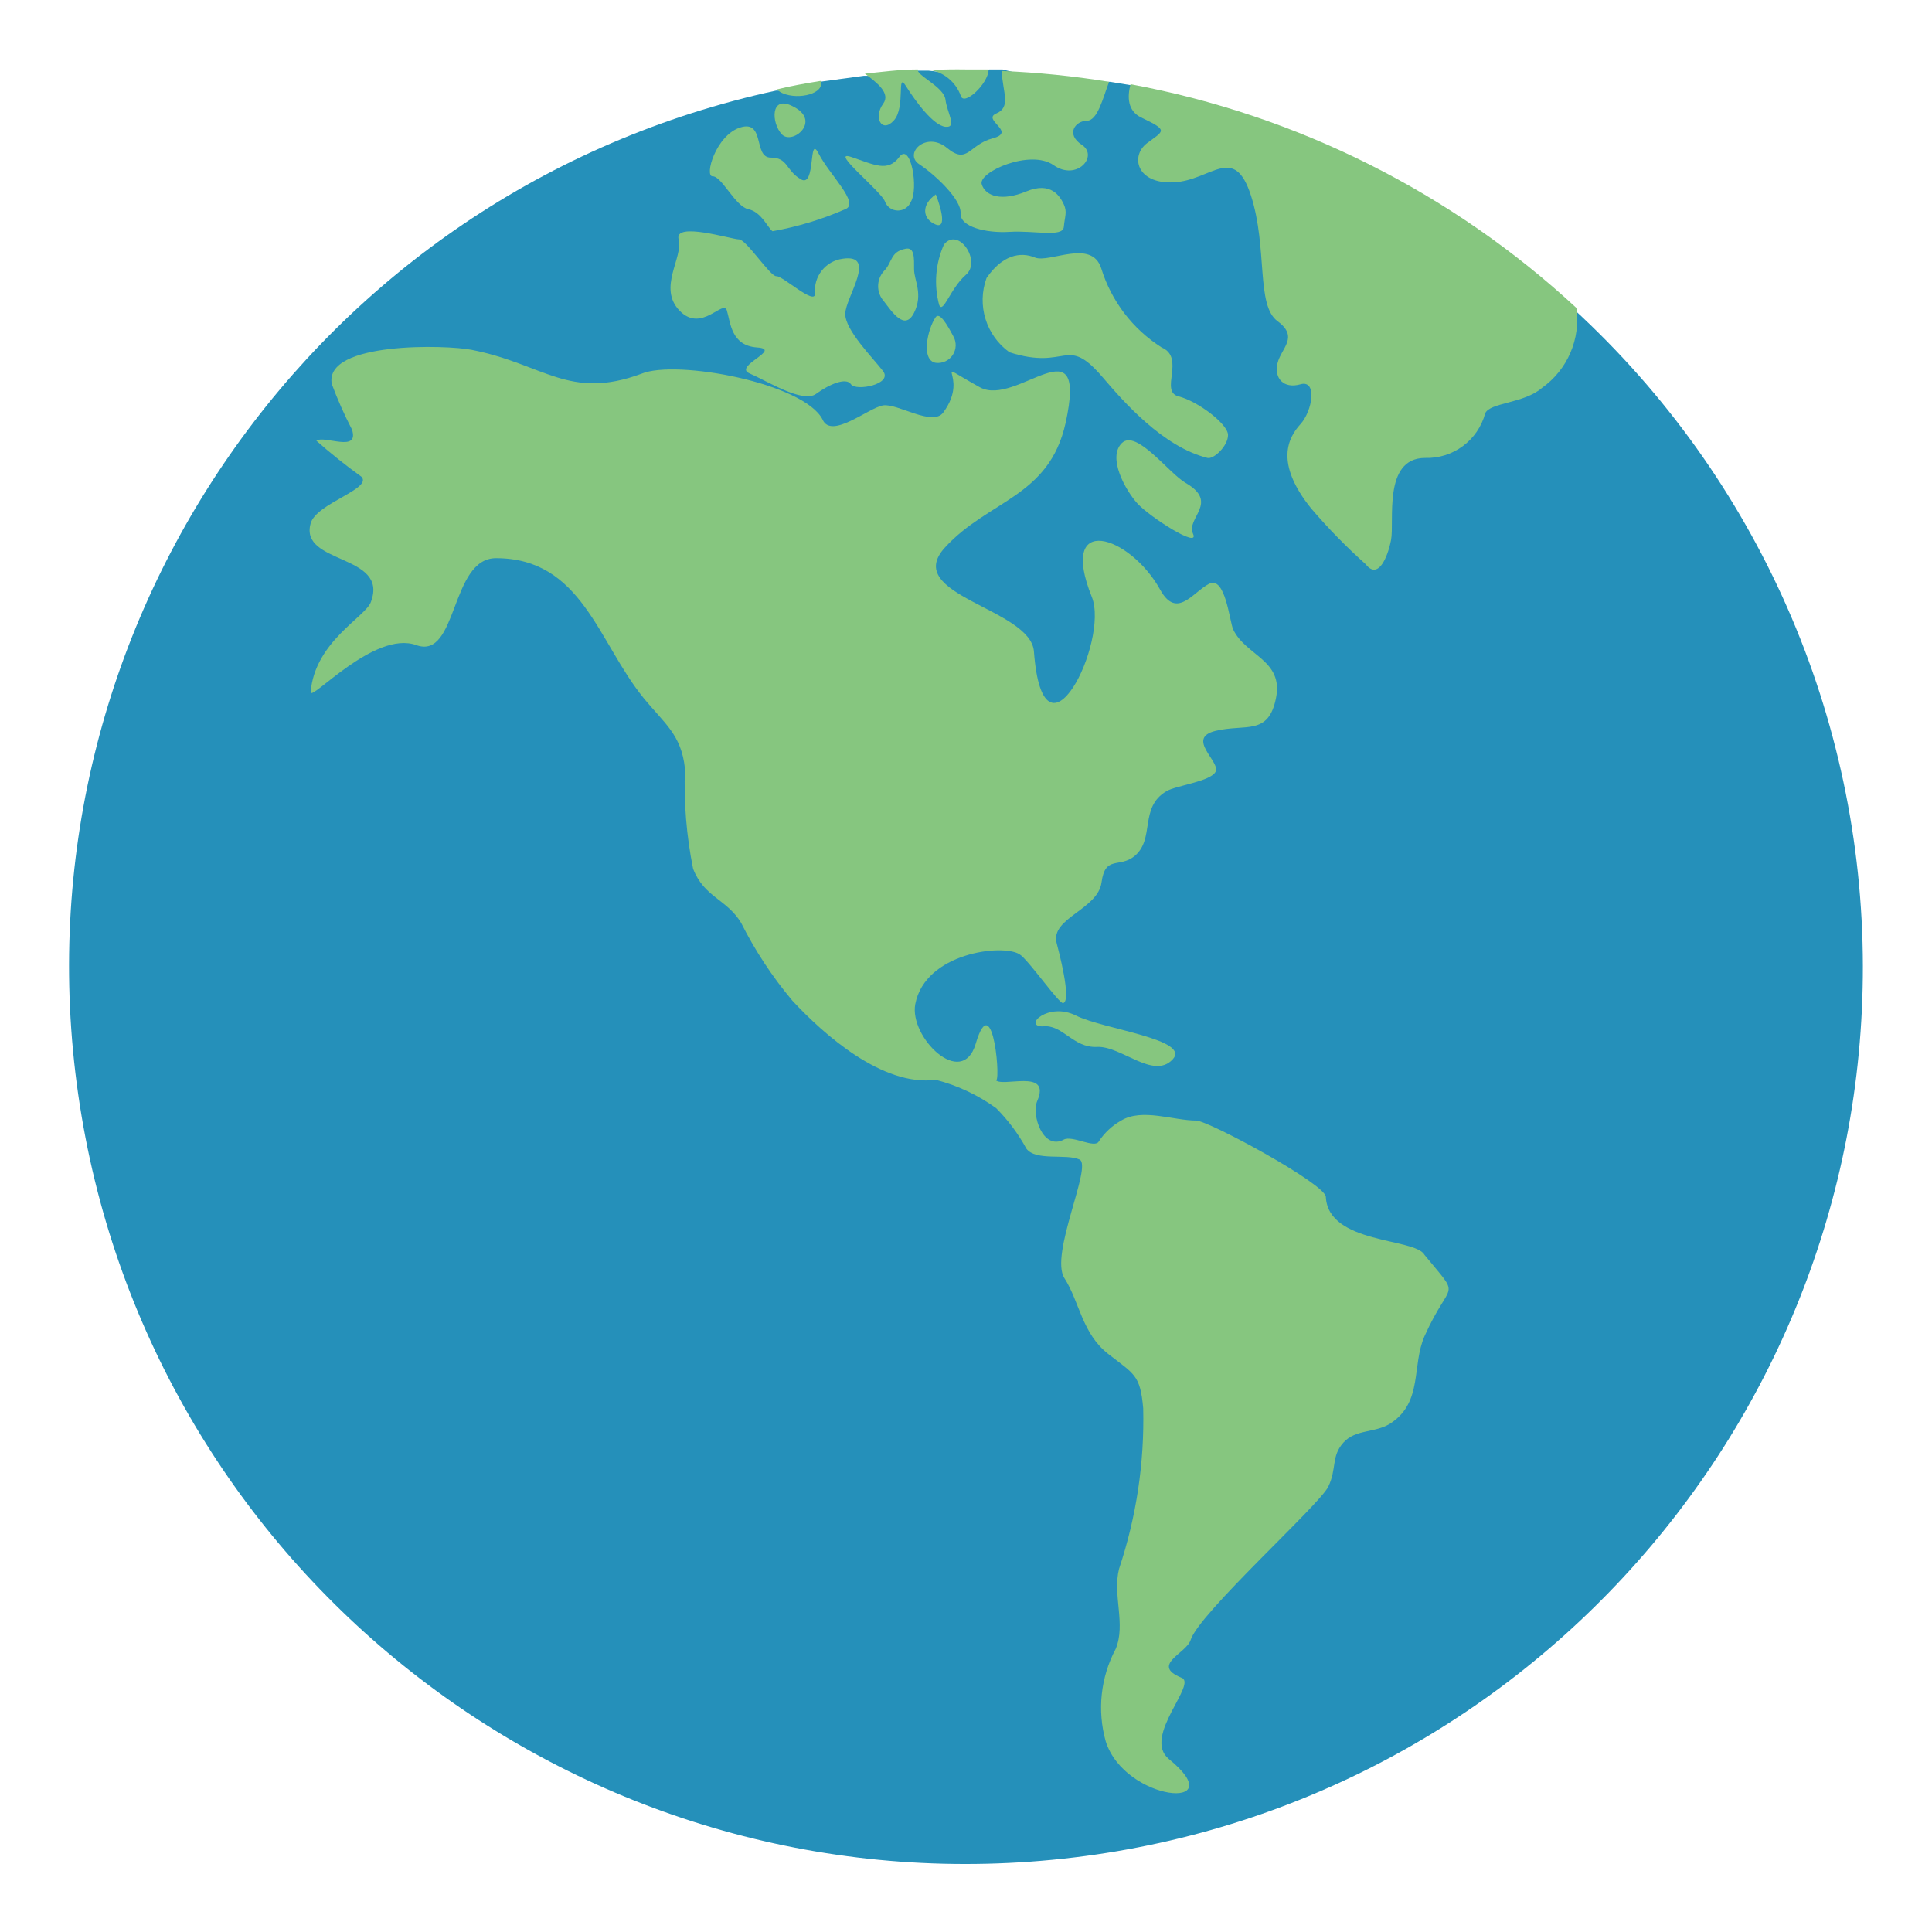
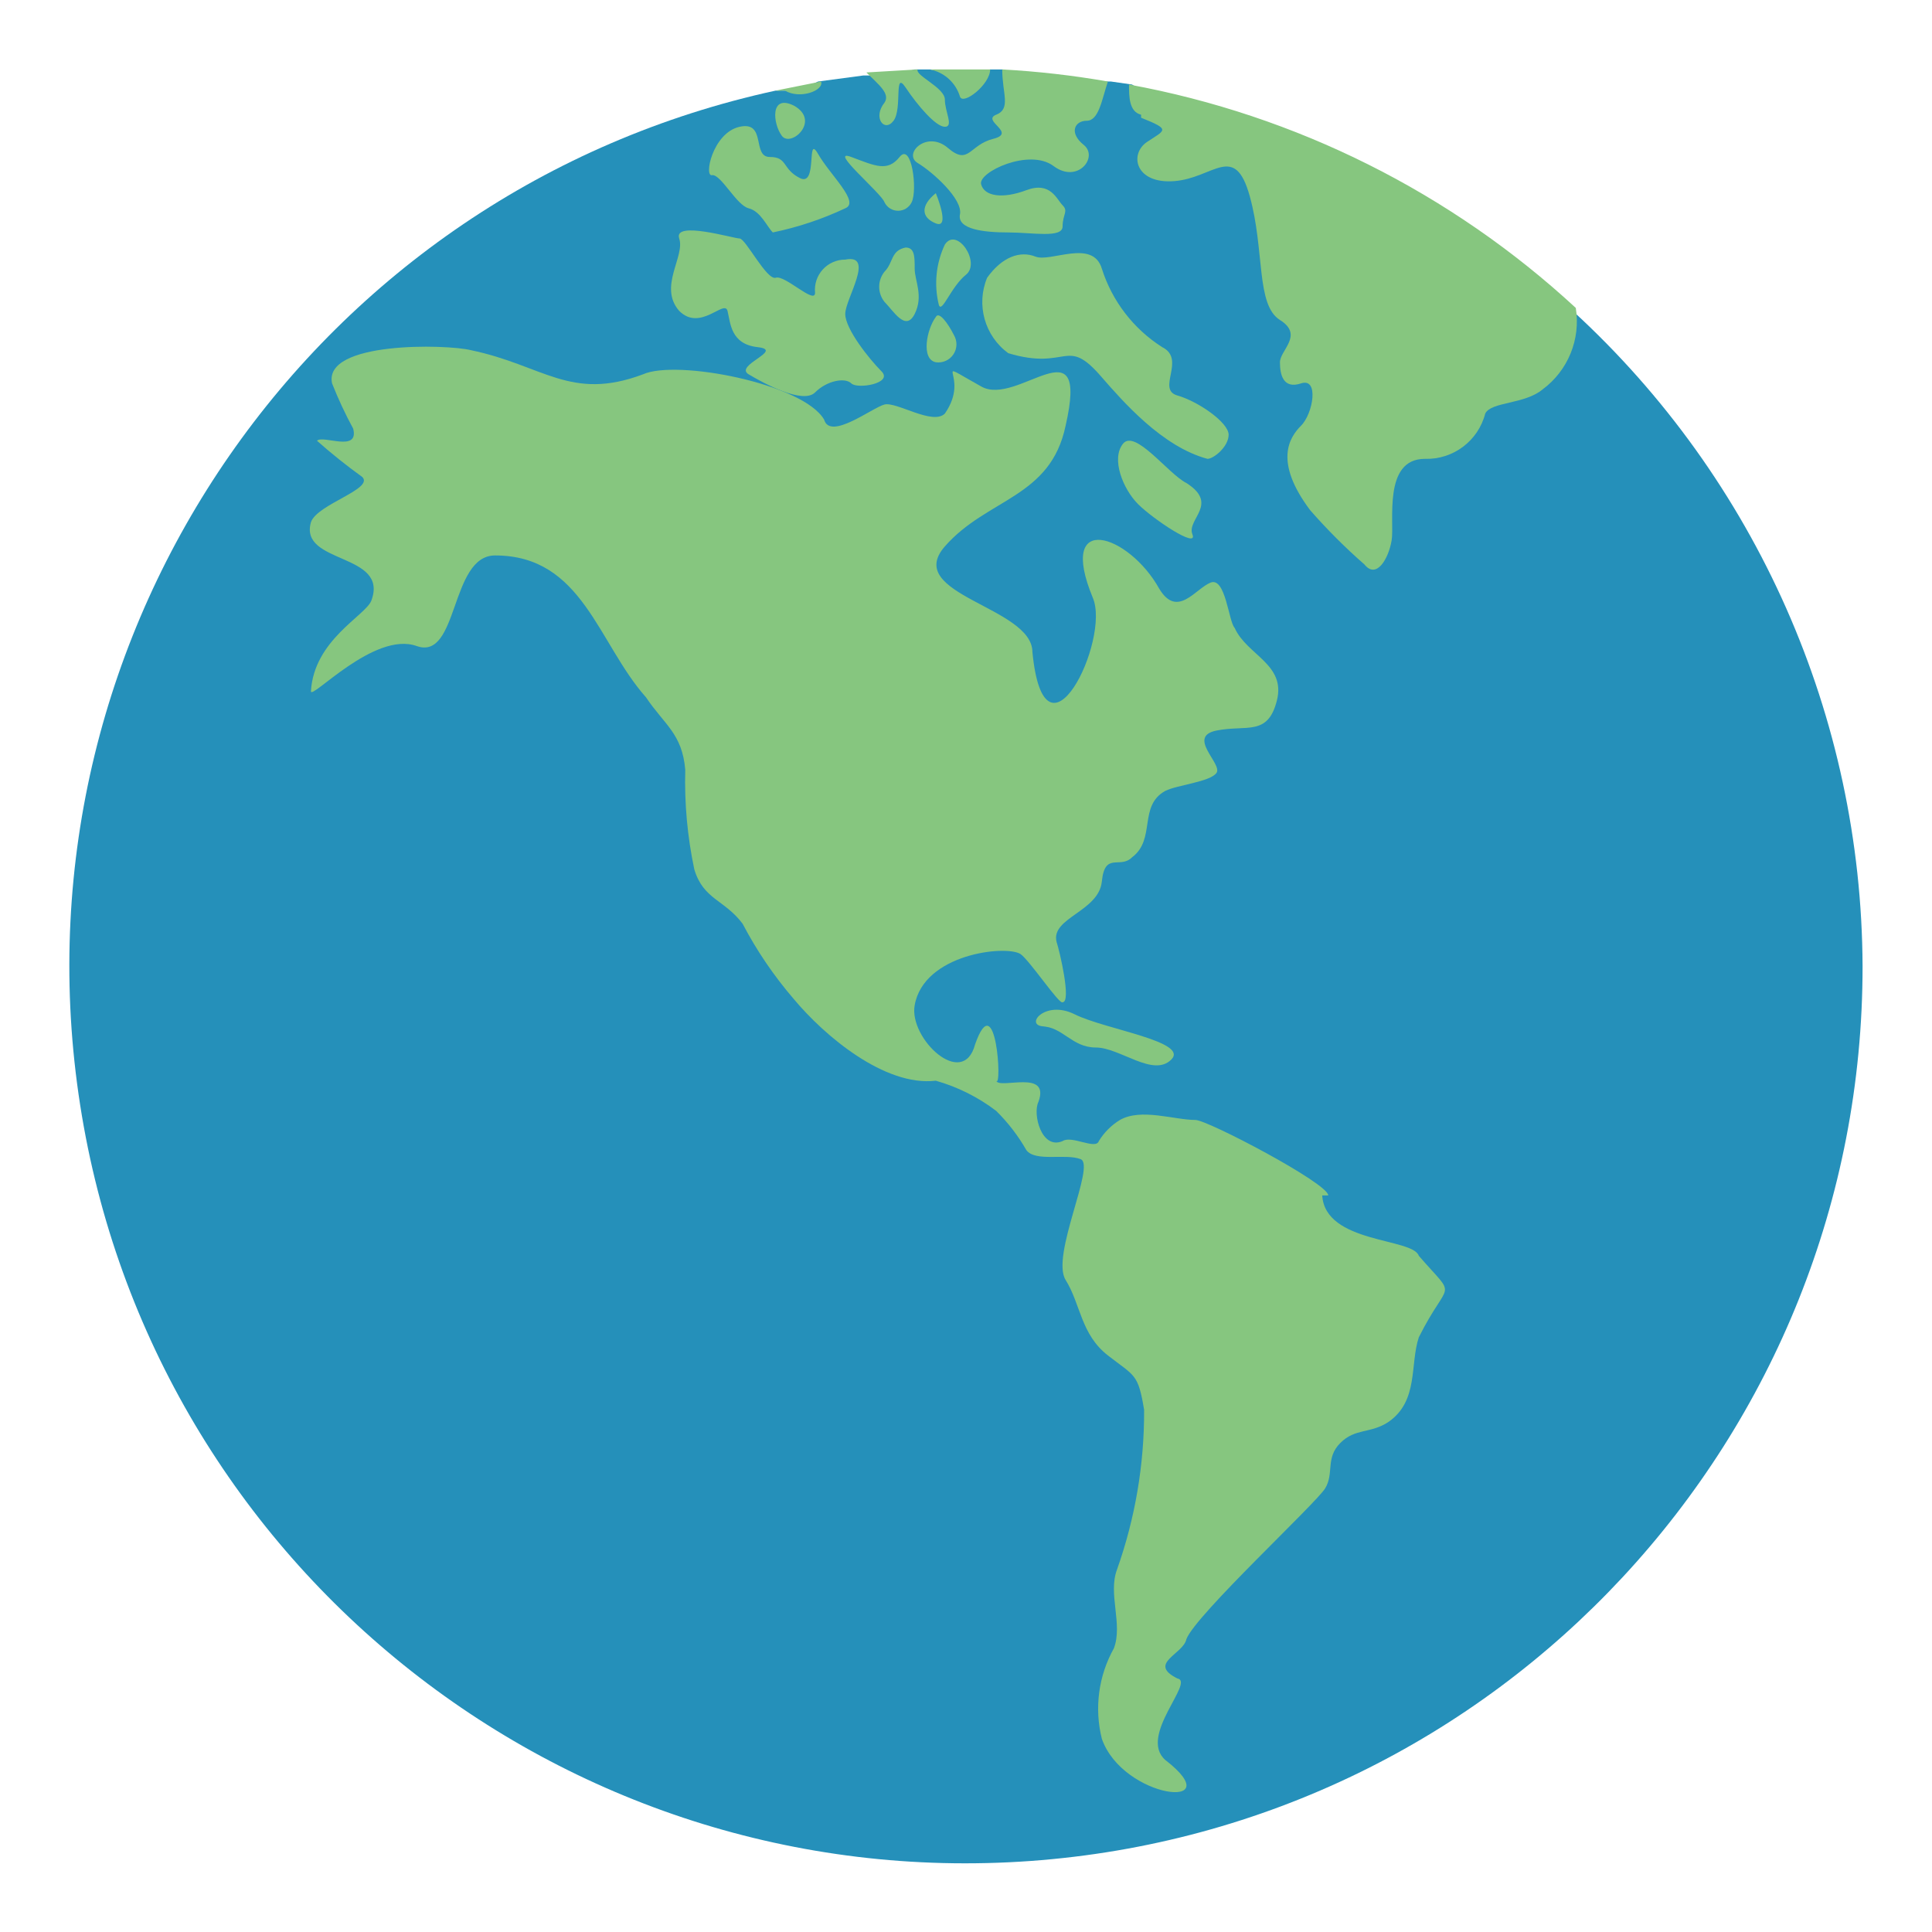
<svg xmlns="http://www.w3.org/2000/svg" id="Layer_1" data-name="Layer 1" viewBox="0 0 64 64">
  <defs>
-     <style>.cls-1{fill:#2590ba;}.cls-2{fill:#86c67f;}</style>
+     <style>
+       .cls-2{fill:#86c67f}
+     </style>
  </defs>
-   <path class="cls-1" d="M61.71,32a29.71,29.71,0,1,1-36-29h.83l.61-.29,1.47-.2,1,0,.72-.17.42,0L32,2.48l.77-.18.44,0,1.63.41,1.93,0,.68.11,7,4.49,7.68,2.93A29.6,29.6,0,0,1,61.71,32Z" />
-   <path class="cls-2" d="M33.44,11.67c1.94.62,1.86-.6,3.08.82.7.82,2,2.31,3.48,2.68.21.05.68-.4.68-.76s-1-1.12-1.64-1.28.24-1.28-.56-1.62a4.77,4.77,0,0,1-2-2.62c-.32-1-1.72-.16-2.2-.36s-1.08-.08-1.6.68A2.13,2.13,0,0,0,33.44,11.67Z" />
-   <path class="cls-2" d="M43.92,39.65c0-.42-3.83-2.5-4.29-2.53-.76,0-1.8-.42-2.49,0a2.13,2.13,0,0,0-.74.69c-.13.25-.87-.21-1.16-.06-.69.37-1.08-.82-.88-1.28.48-1.11-1.22-.41-1.39-.71.21.36-.06-3.18-.65-1.18-.45,1.51-2.21-.22-2-1.32.33-1.7,2.89-2,3.45-1.65.28.16,1.32,1.66,1.45,1.62.29-.09-.16-1.77-.22-2-.2-.82,1.37-1.1,1.49-2s.58-.47,1.08-.86c.71-.57.15-1.62,1.07-2.16.31-.19,1.47-.32,1.63-.65s-1-1.11,0-1.35,1.75.17,2-1.09-1-1.39-1.42-2.27c-.12-.27-.26-1.79-.8-1.51s-1.07,1.19-1.62.19c-1-1.8-3.4-2.58-2.26.25.58,1.47-1.61,5.92-1.92,1.8-.11-1.43-4.39-1.86-2.95-3.44s3.45-1.66,4-4.13c.75-3.43-1.62-.51-2.84-1.18-1.8-1-.27-.45-1.21.83-.35.49-1.52-.31-2-.23s-1.71,1.13-2,.47c-.61-1.21-4.85-2-6-1.52-2.4.89-3.23-.32-5.62-.79-.83-.17-4.9-.28-4.64,1.13a13.59,13.59,0,0,0,.67,1.51c.25.78-.91.18-1.18.37a18.88,18.88,0,0,0,1.49,1.19c.39.4-1.5.88-1.68,1.55-.38,1.36,2.59,1,2,2.59-.16.5-1.86,1.31-2,3,0,.32,2.12-2.06,3.5-1.56s1.12-2.88,2.64-2.88c2.84,0,3.38,2.77,4.88,4.62.7.86,1.26,1.22,1.38,2.35a14.1,14.1,0,0,0,.27,3.32c.37.95,1.11,1,1.59,1.79a13.23,13.23,0,0,0,1.7,2.58C27.3,34.28,29.24,36,31,35.77a5.93,5.93,0,0,1,2,.94,5.92,5.92,0,0,1,1,1.34c.31.42,1.32.16,1.76.36s-1,3.15-.5,3.93.58,1.83,1.45,2.51,1.06.69,1.16,1.8a15.61,15.61,0,0,1-.8,5.32c-.22.87.23,1.83-.11,2.65a4.14,4.14,0,0,0-.33,3.07c.64,2,4.23,2.32,2.09.58-.9-.74,1-2.53.4-2.7-1-.42.18-.8.32-1.24.26-.87,4.27-4.48,4.56-5.08s.09-1,.5-1.46,1.07-.31,1.58-.65c1.06-.71.68-1.9,1.11-2.88.87-1.94,1.24-1.17,0-2.69C46.88,41,44,41.22,43.92,39.65Z" />
-   <path class="cls-2" d="M22.51,10.29c.73.76,1.45-.4,1.57,0s.14,1.16,1,1.22-.81.62-.25.86,1.76,1,2.2.68,1-.56,1.16-.32,1.4,0,1.06-.44S28,10.94,28,10.4s1.08-2-.08-1.83A1.06,1.06,0,0,0,27,9.73c0,.4-1.08-.6-1.28-.58s-1-1.22-1.24-1.22-2.16-.6-2,0S21.78,9.53,22.51,10.29Z" />
-   <path class="cls-2" d="M39.28,16c-.56-.32-1.64-1.8-2.12-1.32s.12,1.56.52,2,2.08,1.52,1.84,1S40.4,16.65,39.28,16Z" />
-   <path class="cls-2" d="M23.61,5.84c.3,0,.75,1,1.18,1.09s.64.61.8.73A10.66,10.66,0,0,0,28,6.93c.5-.19-.53-1.15-.88-1.84s-.08,1.15-.59.85-.42-.72-1-.72-.18-1.25-1-1S23.32,5.86,23.61,5.84Z" />
-   <path class="cls-2" d="M30,8.24c-.52.1-.43.45-.72.74a.75.75,0,0,0,0,1c.27.35.69,1,1,.38s0-1.07,0-1.44S30.3,8.18,30,8.24Z" />
-   <path class="cls-2" d="M31.11,10.1c.13.32.37-.55.89-1s-.25-1.6-.73-1A3,3,0,0,0,31.11,10.1Z" />
-   <path class="cls-2" d="M31,10.5c-.28.4-.5,1.44,0,1.52a.59.59,0,0,0,.58-.88C31.37,10.74,31.13,10.34,31,10.5Z" />
-   <path class="cls-2" d="M33,3.76c-.48.21.69.61-.11.82s-.83.89-1.52.32-1.45.19-.92.54,1.4,1.17,1.37,1.62.83.67,1.63.62,1.76.19,1.79-.16.12-.49,0-.75S34.82,6,34,6.34s-1.36.16-1.48-.24,1.61-1.17,2.38-.63,1.5-.3.94-.67S35.64,4,36,4s.53-.74.74-1.29a29.8,29.8,0,0,0-3.56-.36C33.22,3.07,33.5,3.55,33,3.76Z" />
-   <path class="cls-2" d="M25.93,3.09c.54.23,1.41,0,1.25-.41-.49.08-1,.17-1.44.28A.57.57,0,0,0,25.93,3.09Z" />
-   <path class="cls-2" d="M26.26,3.52c-.75-.39-.71.56-.36.93S27.24,4,26.26,3.52Z" />
-   <path class="cls-2" d="M30.83,2.32a1.33,1.33,0,0,1,1,.86c.1.34.91-.4.92-.88H32Q31.42,2.29,30.83,2.32Z" />
-   <path class="cls-2" d="M29.26,3.43c-.34.46-.05,1,.35.56s.08-1.65.4-1.14.91,1.31,1.31,1.35.05-.47,0-.9-1-.82-.91-1c-.6,0-1.18.08-1.76.14C29.07,2.75,29.5,3.09,29.26,3.43Z" />
-   <path class="cls-2" d="M31,7.44c.47.18,0-1,0-1C30.52,6.77,30.54,7.25,31,7.44Z" />
-   <path class="cls-2" d="M29.32,6.69a.46.46,0,0,0,.85,0c.27-.43,0-2-.38-1.49s-.82.26-1.59,0S29.24,6.37,29.32,6.69Z" />
-   <path class="cls-2" d="M34.54,34c.66-.08,1,.72,1.8.68s1.86,1.09,2.5.42-2.28-1-3.2-1.46S33.88,34,34.54,34Z" />
-   <path class="cls-2" d="M37.8,3.89c.92.44.76.43.2.85s-.36,1.36.88,1.3,2-1.3,2.56.44.16,3.63.88,4.16.12.89,0,1.39.2.86.76.7.4.88,0,1.32-.87,1.28.36,2.8a19.15,19.15,0,0,0,1.8,1.84c.4.52.72-.19.84-.8s-.28-2.71,1.12-2.72a2,2,0,0,0,2-1.48c.16-.36,1.28-.32,1.88-.84a2.77,2.77,0,0,0,1.14-2.65A29.69,29.69,0,0,0,37.45,2.79C37.34,3.21,37.35,3.67,37.8,3.89Z" />
+   <path d="M61.7 32a29.7 29.7 0 1 1-36-29h.8l.6-.3 1.5-.2h1l.7-.2h.5l1.2.2.8-.2h.4l1.6.4h2l.7.1 7 4.5 7.6 3A29.6 29.6 0 0 1 61.7 32z" fill="#2590ba" />
+   <path class="cls-2" d="M33.4 11.7c2 .6 1.9-.6 3.1.8.7.8 2 2.3 3.5 2.7.2 0 .7-.4.7-.8s-1-1.1-1.7-1.3.3-1.2-.5-1.6a4.8 4.8 0 0 1-2-2.6c-.3-1-1.7-.2-2.2-.4s-1.1 0-1.6.7a2.1 2.1 0 0 0 .7 2.5z" />
+   <path class="cls-2" d="M44 39.6c0-.4-4-2.5-4.4-2.5-.7 0-1.8-.4-2.5 0a2.1 2.1 0 0 0-.7.7c-.1.3-.9-.2-1.2 0-.7.3-1-.9-.8-1.3.4-1.1-1.3-.4-1.4-.7.2.3 0-3.2-.7-1.2-.4 1.5-2.2-.2-2-1.3.3-1.7 3-2 3.5-1.7.3.2 1.3 1.7 1.4 1.6.3 0-.1-1.7-.2-2-.2-.8 1.4-1 1.5-2s.6-.4 1-.8c.8-.6.2-1.7 1.1-2.2.4-.2 1.5-.3 1.7-.6s-1-1.2 0-1.4 1.7.2 2-1-1-1.5-1.4-2.4c-.2-.2-.3-1.7-.8-1.5s-1.1 1.2-1.7.2c-1-1.8-3.4-2.6-2.2.3.6 1.4-1.6 5.9-2 1.8 0-1.5-4.3-1.9-2.9-3.5s3.5-1.6 4-4c.8-3.5-1.6-.6-2.8-1.3-1.8-1-.3-.4-1.2.9-.4.4-1.6-.4-2-.3s-1.8 1.2-2 .5c-.7-1.2-4.9-2-6-1.5-2.4.9-3.3-.3-5.7-.8-.8-.2-4.9-.3-4.6 1.1a13.6 13.6 0 0 0 .7 1.5c.2.8-1 .2-1.2.4a18.9 18.9 0 0 0 1.5 1.2c.4.4-1.5.9-1.7 1.5-.4 1.4 2.6 1 2 2.6-.2.5-1.9 1.3-2 3 0 .3 2.1-2 3.5-1.5s1.1-3 2.6-3c2.9 0 3.4 2.9 5 4.7.6.9 1.2 1.2 1.3 2.4a14.1 14.1 0 0 0 .3 3.3c.3 1 1 1 1.6 1.8a13.2 13.2 0 0 0 1.7 2.5c1 1.2 3 2.9 4.7 2.7a6 6 0 0 1 2 1 6 6 0 0 1 1 1.3c.3.4 1.3.1 1.8.3s-1 3.2-.5 4 .5 1.8 1.4 2.5 1 .6 1.2 1.8A15.6 15.6 0 0 1 37 52c-.3.8.2 1.8-.1 2.6a4.1 4.1 0 0 0-.4 3c.7 2 4.3 2.4 2.1.7-.9-.8 1-2.6.4-2.7-1-.5.2-.8.3-1.3.3-.8 4.3-4.5 4.6-5s0-1 .5-1.5 1-.3 1.6-.7c1-.7.7-1.9 1-2.8 1-2 1.3-1.2 0-2.7-.2-.6-3.1-.4-3.2-2z" />
+   <path class="cls-2" d="M22.5 10.3c.7.7 1.5-.4 1.6 0s.1 1.1 1 1.2-.8.6-.3.9 1.8 1 2.2.6 1-.5 1.2-.3 1.4 0 1-.4-1.2-1.4-1.2-1.9 1-2 0-1.8a1 1 0 0 0-1 1.1c0 .4-1-.6-1.3-.5s-1-1.3-1.2-1.3-2.2-.6-2 0-.7 1.6 0 2.4zM39.3 16c-.6-.3-1.7-1.8-2.1-1.3s0 1.5.5 2 2 1.5 1.8 1 .9-1-.2-1.7zM23.6 5.8c.3 0 .8 1 1.2 1.1s.6.6.8.8a10.7 10.7 0 0 0 2.4-.8c.5-.2-.5-1.1-.9-1.8s0 1.1-.6.8-.4-.7-1-.7-.1-1.2-1-1-1.2 1.7-.9 1.6zM30 8.2c-.5.1-.4.5-.7.8a.8.8 0 0 0 0 1c.3.3.7 1 1 .4s0-1.1 0-1.5 0-.7-.3-.7zM31.1 10.1c.1.3.4-.6.9-1s-.3-1.6-.7-1a3 3 0 0 0-.2 2zM31 10.5c-.3.4-.5 1.4 0 1.5a.6.6 0 0 0 .6-.9c-.2-.4-.5-.8-.6-.6zM33 3.8c-.5.2.7.6-.1.8s-.8.9-1.5.3-1.5.2-1 .5 1.5 1.2 1.4 1.7.8.6 1.6.6 1.8.2 1.8-.2.2-.5 0-.7-.4-.8-1.2-.5-1.4.2-1.5-.2 1.6-1.2 2.4-.6 1.5-.3 1-.7-.3-.8.1-.8.5-.7.7-1.3a29.8 29.8 0 0 0-3.5-.4c0 .8.3 1.3-.2 1.5zM26 3c.5.3 1.3 0 1.2-.3l-1.5.3a.6.6 0 0 0 .2 0z" />
+   <path class="cls-2" d="M26.3 3.5c-.8-.4-.7.6-.4 1s1.3-.5.4-1zM30.8 2.3a1.3 1.3 0 0 1 1 .9c.1.3 1-.4 1-.9h-2zM29.3 3.4c-.4.5 0 1 .3.6s0-1.7.4-1.1 1 1.3 1.3 1.3 0-.5 0-.9-1-.8-.9-1l-1.7.1c.4.4.8.7.6 1zM31 7.4c.5.2 0-1 0-1-.5.4-.5.8 0 1zM29.3 6.7a.5.5 0 0 0 .9 0c.2-.4 0-2-.4-1.5s-.8.3-1.6 0 1 1.2 1.1 1.5zM34.5 34c.7 0 1 .7 1.8.7s1.9 1 2.5.4-2.2-1-3.2-1.5-1.7.4-1 .4zM37.8 3.9c1 .4.8.4.2.8s-.4 1.4.9 1.3 2-1.3 2.5.5.2 3.6 1 4.1 0 1 0 1.4.1.9.7.7.4 1 0 1.4-.9 1.2.3 2.8a19.1 19.1 0 0 0 1.8 1.8c.4.5.8-.2.9-.8s-.3-2.7 1.1-2.7a2 2 0 0 0 2-1.5c.2-.4 1.3-.3 1.9-.8a2.8 2.8 0 0 0 1.1-2.7 29.7 29.7 0 0 0-14.8-7.4c0 .4 0 .9.4 1z" />
</svg>
